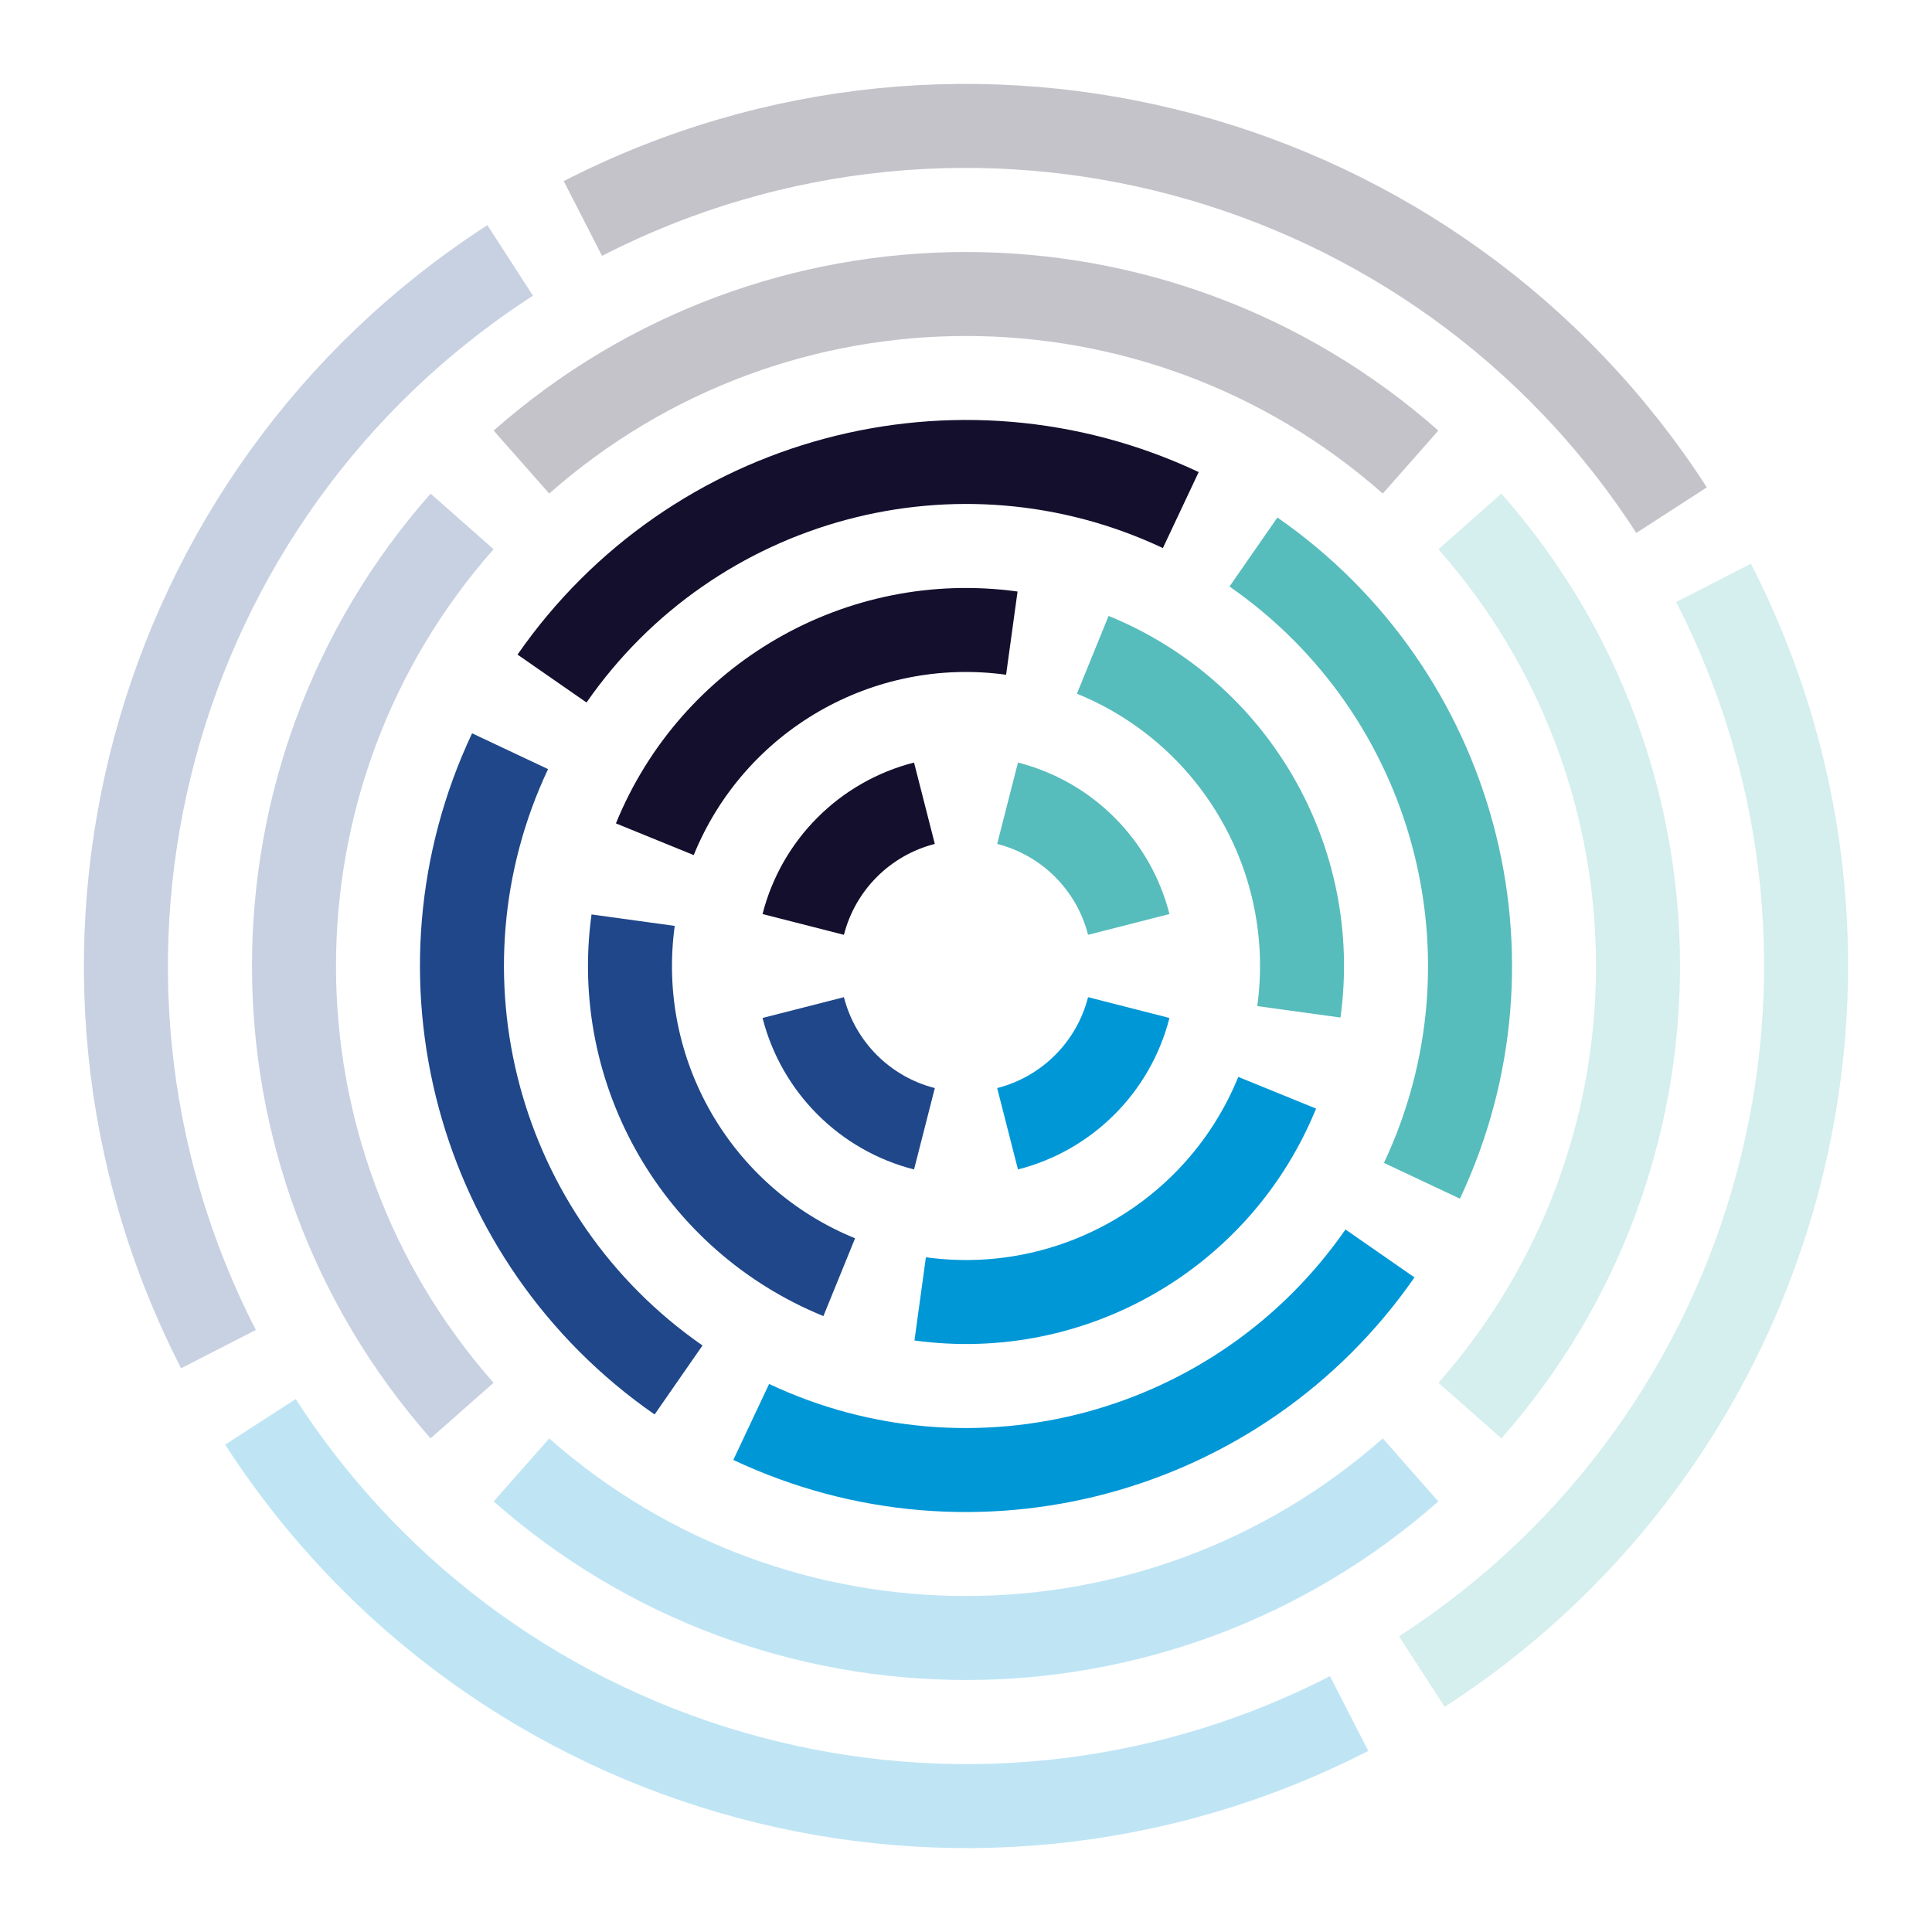
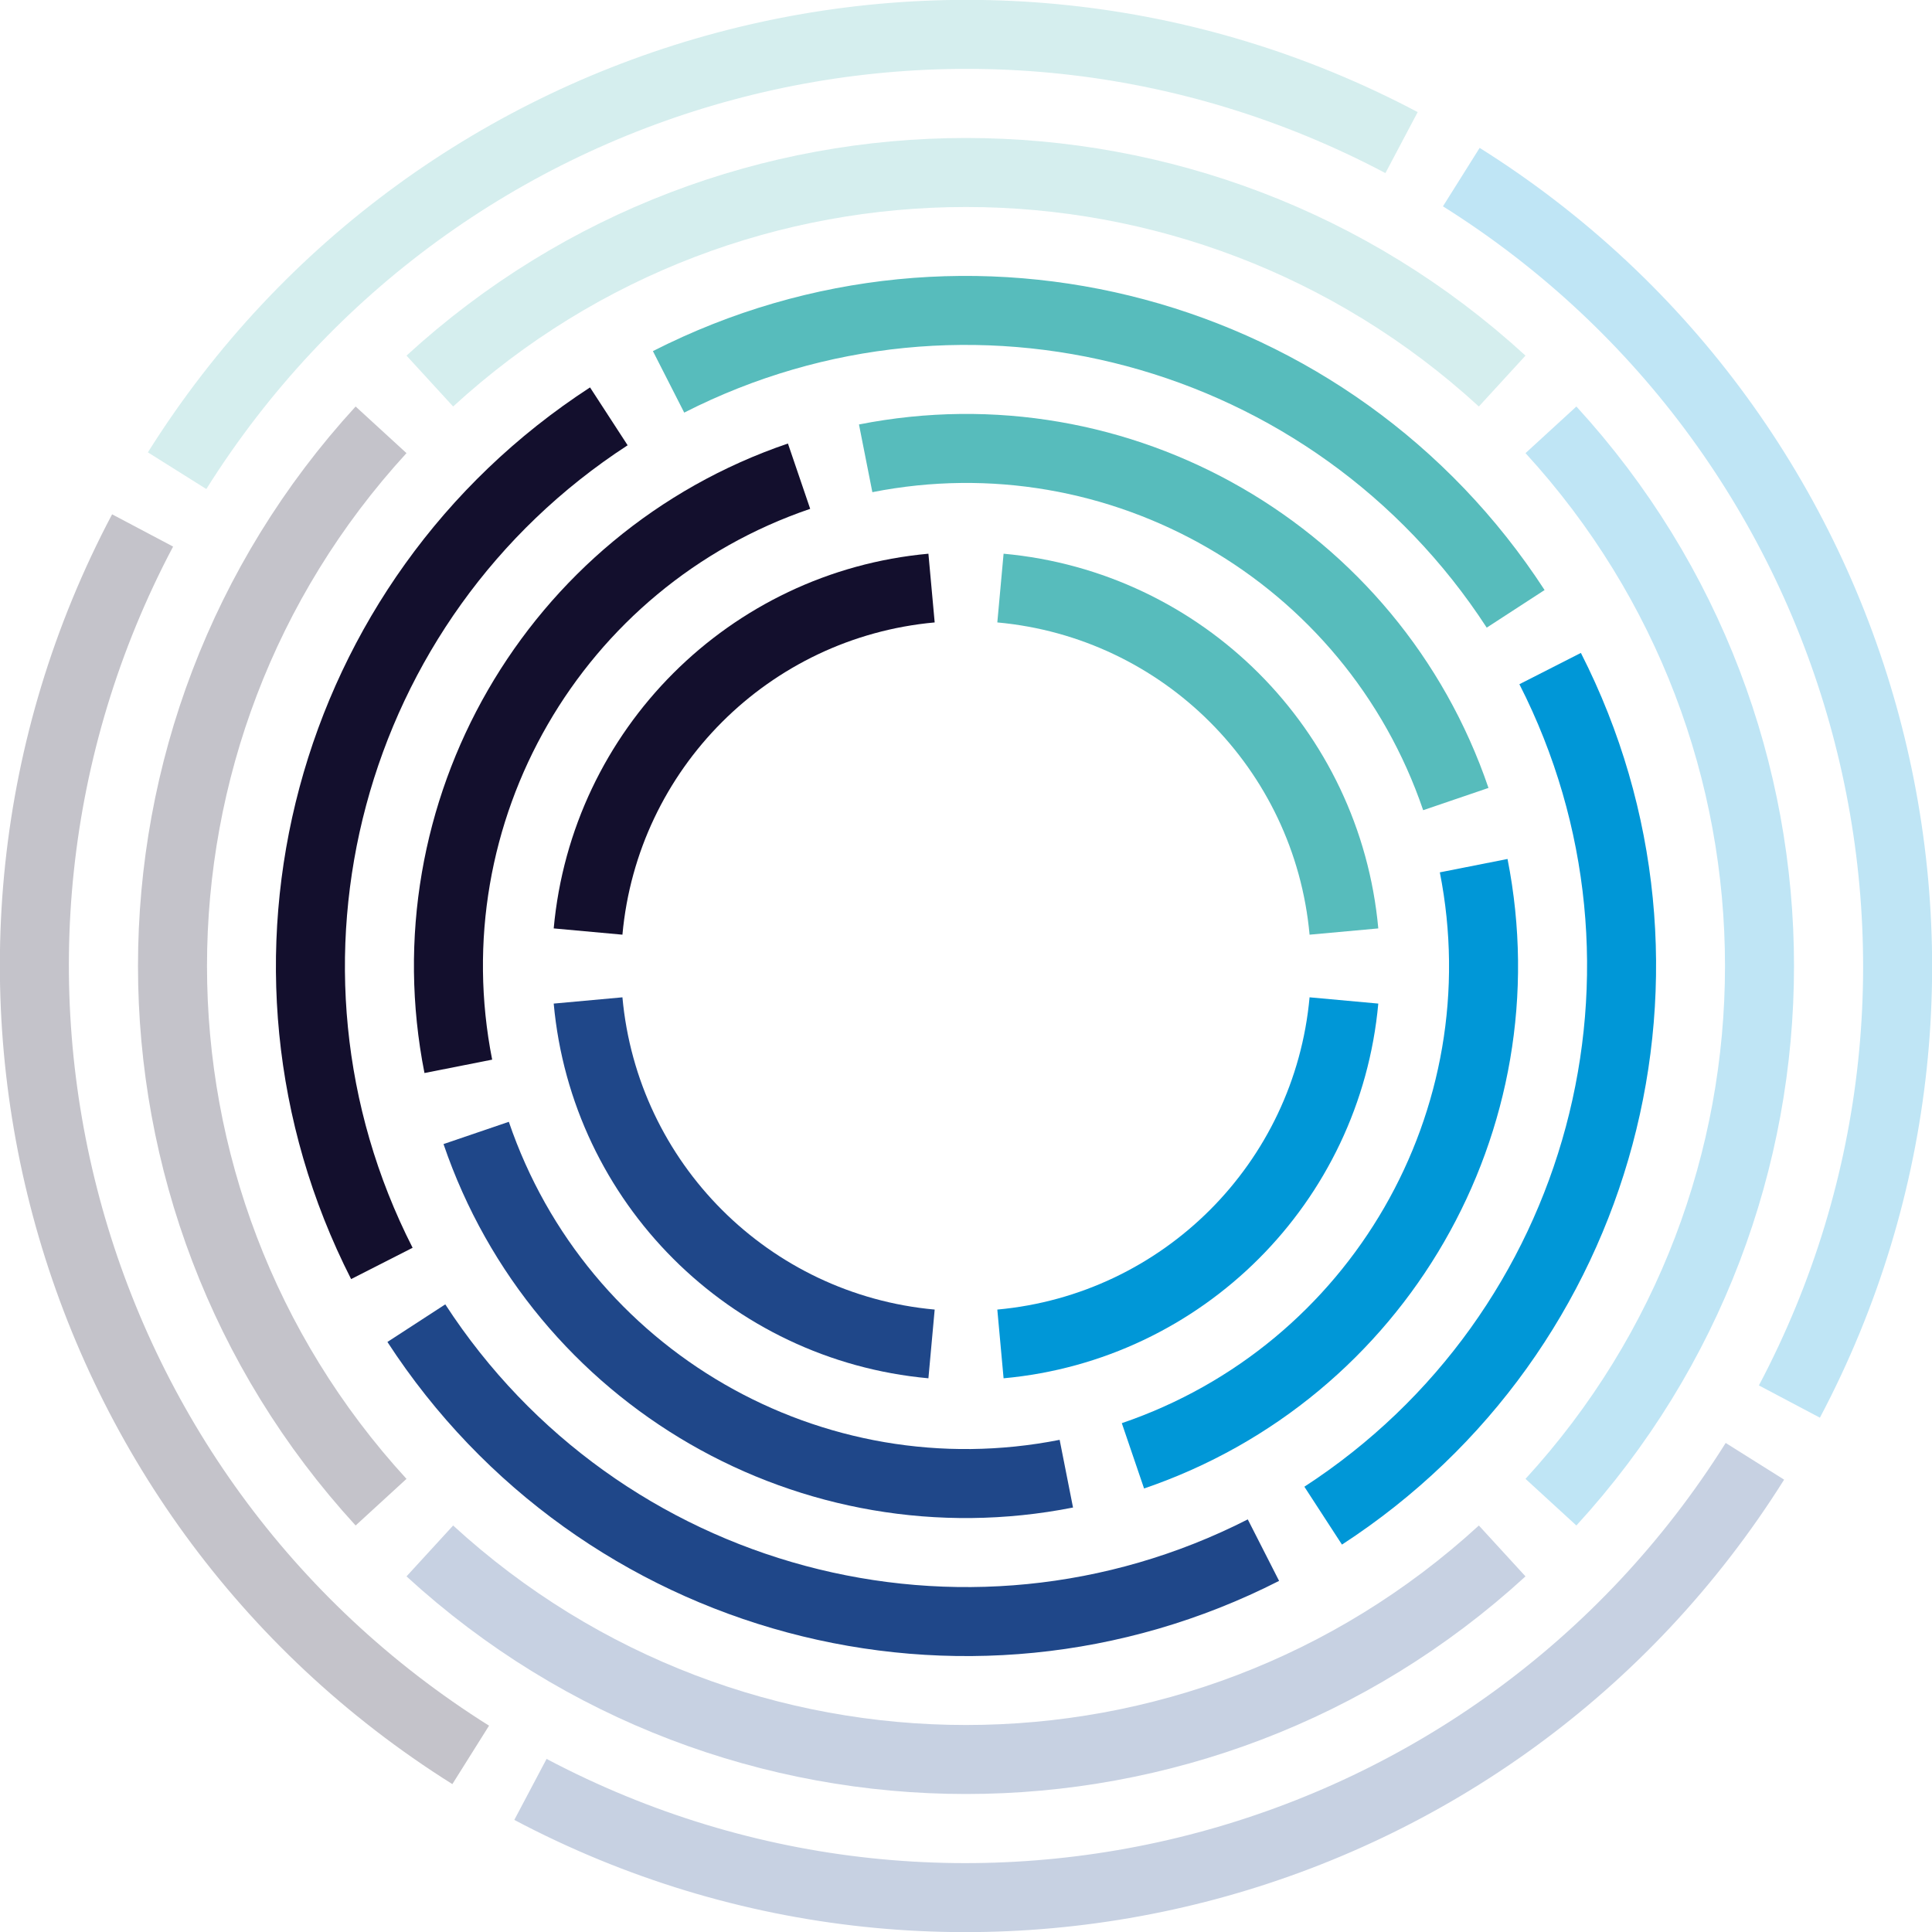
<svg xmlns="http://www.w3.org/2000/svg" width="1200" height="1200" viewBox="0 0 1200 1200" role="img" aria-label="Ripple JCI">
-   <path d="M625.82 498.90A104.35 104.35 0 0 1 701.10 574.18" fill="none" stroke="#57BCBC" stroke-width="52.17" />
-   <path d="M701.10 625.82A104.35 104.35 0 0 1 625.82 701.10" fill="none" stroke="#0097D7" stroke-width="52.17" />
-   <path d="M574.18 701.10A104.35 104.35 0 0 1 498.90 625.82" fill="none" stroke="#1F4789" stroke-width="52.17" />
-   <path d="M498.90 574.18A104.35 104.35 0 0 1 574.18 498.90" fill="none" stroke="#130F2D" stroke-width="52.17" />
-   <path d="M678.73 406.72A208.70 208.70 0 0 1 806.75 628.46" fill="none" stroke="#57BCBC" stroke-width="52.17" />
-   <path d="M793.28 678.73A208.70 208.70 0 0 1 571.54 806.75" fill="none" stroke="#0097D7" stroke-width="52.17" />
-   <path d="M521.27 793.28A208.70 208.70 0 0 1 393.25 571.54" fill="none" stroke="#1F4789" stroke-width="52.17" />
-   <path d="M406.72 521.27A208.70 208.70 0 0 1 628.46 393.25" fill="none" stroke="#130F2D" stroke-width="52.17" />
-   <path d="M778.54 342.87A313.04 313.04 0 0 1 883.19 733.41" fill="none" stroke="#57BCBC" stroke-width="52.17" />
-   <path d="M857.13 778.54A313.04 313.04 0 0 1 466.59 883.19" fill="none" stroke="#0097D7" stroke-width="52.17" />
-   <path d="M421.46 857.13A313.04 313.04 0 0 1 316.81 466.59" fill="none" stroke="#1F4789" stroke-width="52.17" />
-   <path d="M342.87 421.46A313.04 313.04 0 0 1 733.41 316.81" fill="none" stroke="#130F2D" stroke-width="52.17" />
-   <path d="M913.00 323.87A417.39 417.39 0 0 1 913.00 876.13" fill="none" stroke="#D5EEEE" stroke-width="52.17" />
-   <path d="M876.13 913.00A417.39 417.39 0 0 1 323.87 913.00" fill="none" stroke="#BFE5F5" stroke-width="52.17" />
-   <path d="M287.00 876.13A417.39 417.39 0 0 1 287.00 323.87" fill="none" stroke="#C7D1E2" stroke-width="52.17" />
-   <path d="M323.87 287.00A417.39 417.39 0 0 1 876.13 287.00" fill="none" stroke="#C4C3CA" stroke-width="52.17" />
-   <path d="M1064.31 362.04A521.74 521.74 0 0 1 883.13 1038.24" fill="none" stroke="#D5EEEE" stroke-width="52.17" />
-   <path d="M837.96 1064.31A521.74 521.74 0 0 1 161.76 883.13" fill="none" stroke="#BFE5F5" stroke-width="52.17" />
-   <path d="M135.69 837.96A521.74 521.74 0 0 1 316.87 161.76" fill="none" stroke="#C7D1E2" stroke-width="52.17" />
-   <path d="M362.04 135.69A521.74 521.74 0 0 1 1038.24 316.87" fill="none" stroke="#C4C3CA" stroke-width="52.17" />
+   <path d="M621.40 365.26A235.71 235.71 0 0 1 834.74 578.60" fill="none" stroke="#57BCBC" stroke-width="42.86" />
+   <path d="M834.74 621.40A235.71 235.71 0 0 1 621.40 834.74" fill="none" stroke="#0097D7" stroke-width="42.86" />
+   <path d="M578.60 834.74A235.71 235.71 0 0 1 365.26 621.40" fill="none" stroke="#1F4789" stroke-width="42.86" />
+   <path d="M365.26 578.60A235.71 235.71 0 0 1 578.60 365.26" fill="none" stroke="#130F2D" stroke-width="42.86" />
+   <path d="M537.68 284.67A321.43 321.43 0 0 1 904.24 496.31" fill="none" stroke="#57BCBC" stroke-width="42.86" />
+   <path d="M915.33 537.68A321.43 321.43 0 0 1 703.69 904.24" fill="none" stroke="#0097D7" stroke-width="42.86" />
+   <path d="M662.32 915.33A321.43 321.43 0 0 1 295.76 703.69" fill="none" stroke="#1F4789" stroke-width="42.86" />
+   <path d="M284.67 662.32A321.43 321.43 0 0 1 496.31 295.76" fill="none" stroke="#130F2D" stroke-width="42.86" />
+   <path d="M415.26 237.18A407.14 407.14 0 0 1 941.40 378.16" fill="none" stroke="#57BCBC" stroke-width="42.86" />
+   <path d="M962.82 415.26A407.14 407.14 0 0 1 821.84 941.40" fill="none" stroke="#0097D7" stroke-width="42.86" />
+   <path d="M784.74 962.82A407.14 407.14 0 0 1 258.60 821.84" fill="none" stroke="#1F4789" stroke-width="42.86" />
+   <path d="M237.18 784.74A407.14 407.14 0 0 1 378.16 258.60" fill="none" stroke="#130F2D" stroke-width="42.86" />
+   <path d="M266.97 236.68A492.86 492.86 0 0 1 933.03 236.68" fill="none" stroke="#D5EEEE" stroke-width="42.86" />
+   <path d="M963.32 266.97A492.86 492.86 0 0 1 963.32 933.03" fill="none" stroke="#BFE5F5" stroke-width="42.86" />
+   <path d="M933.03 963.32A492.86 492.86 0 0 1 266.97 963.32" fill="none" stroke="#C7D1E2" stroke-width="42.86" />
+   <path d="M236.68 933.03A492.86 492.86 0 0 1 236.68 266.97" fill="none" stroke="#C4C3CA" stroke-width="42.86" />
+   <path d="M110.00 292.36A578.57 578.57 0 0 1 870.53 88.57" fill="none" stroke="#D5EEEE" stroke-width="42.86" />
+   <path d="M907.64 110.00A578.57 578.57 0 0 1 1111.43 870.53" fill="none" stroke="#BFE5F5" stroke-width="42.86" />
+   <path d="M1090.00 907.64A578.57 578.57 0 0 1 329.47 1111.43" fill="none" stroke="#C7D1E2" stroke-width="42.86" />
+   <path d="M292.36 1090.00A578.57 578.57 0 0 1 88.57 329.47" fill="none" stroke="#C4C3CA" stroke-width="42.86" />
</svg>
